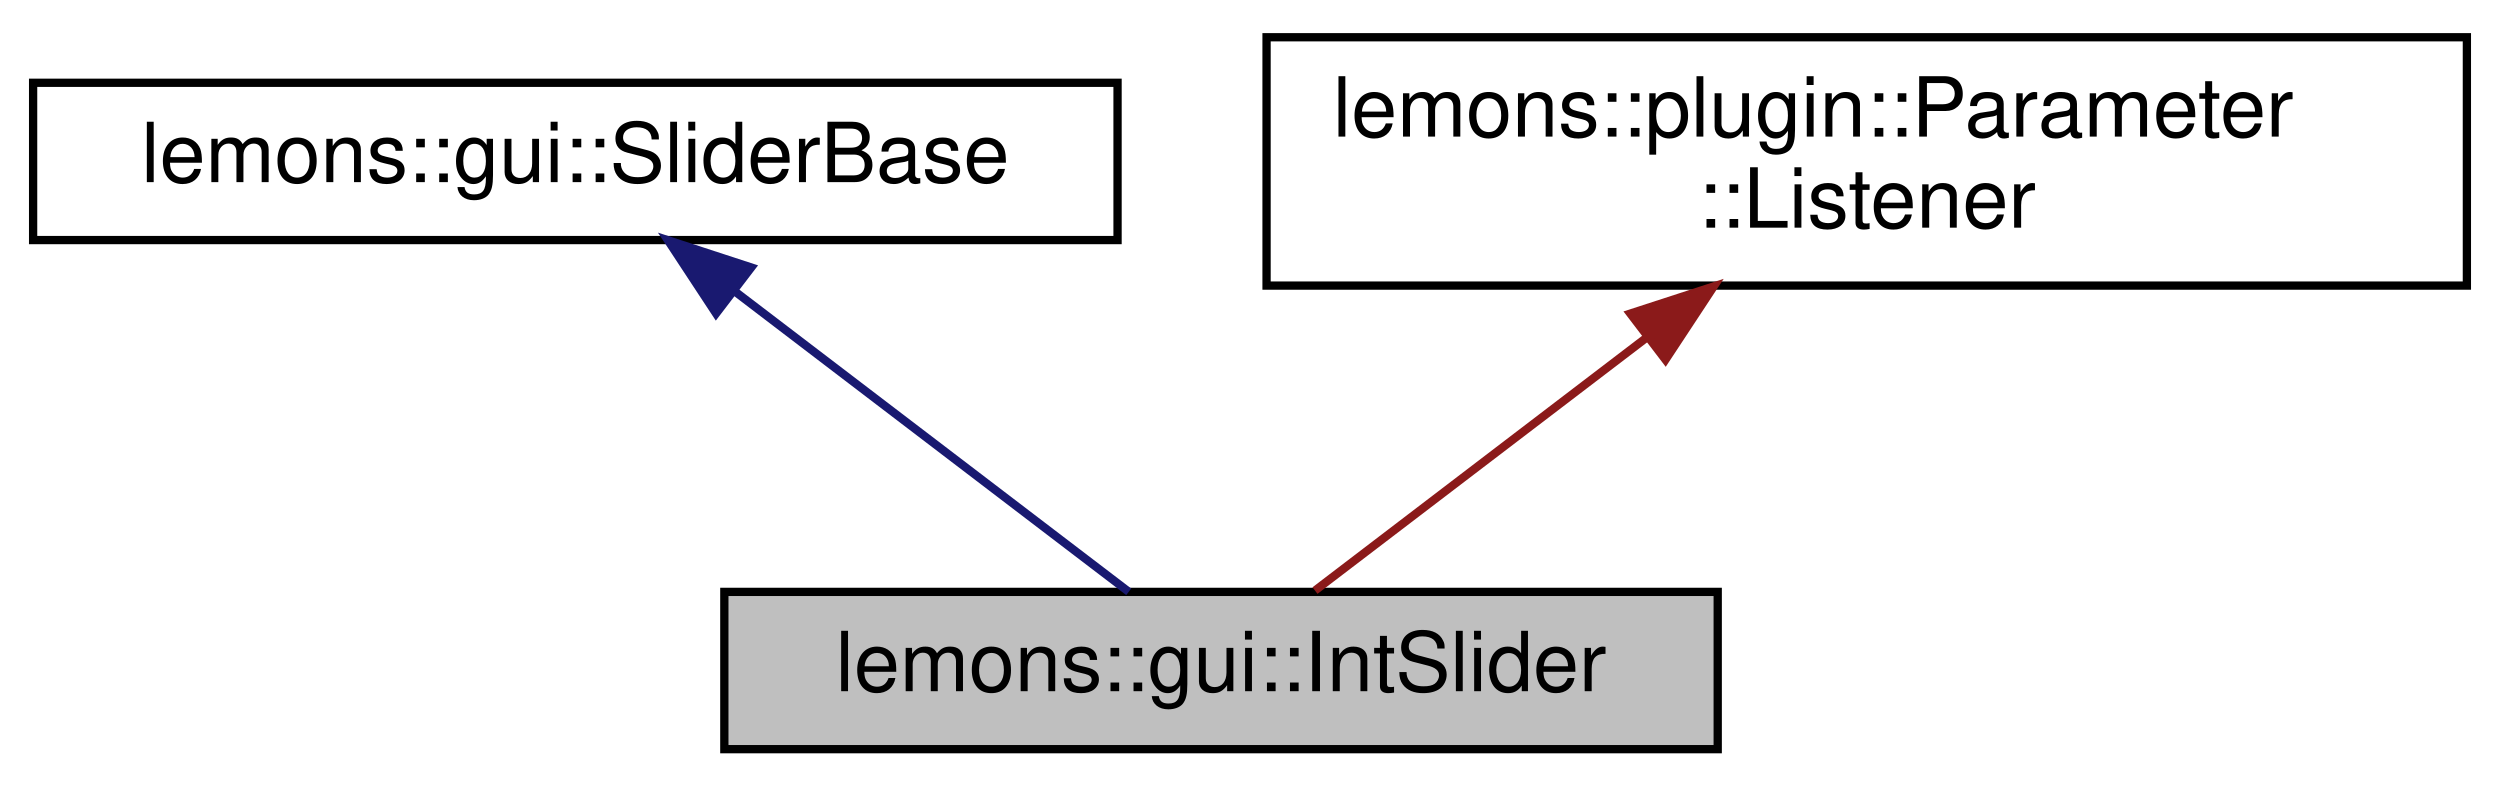
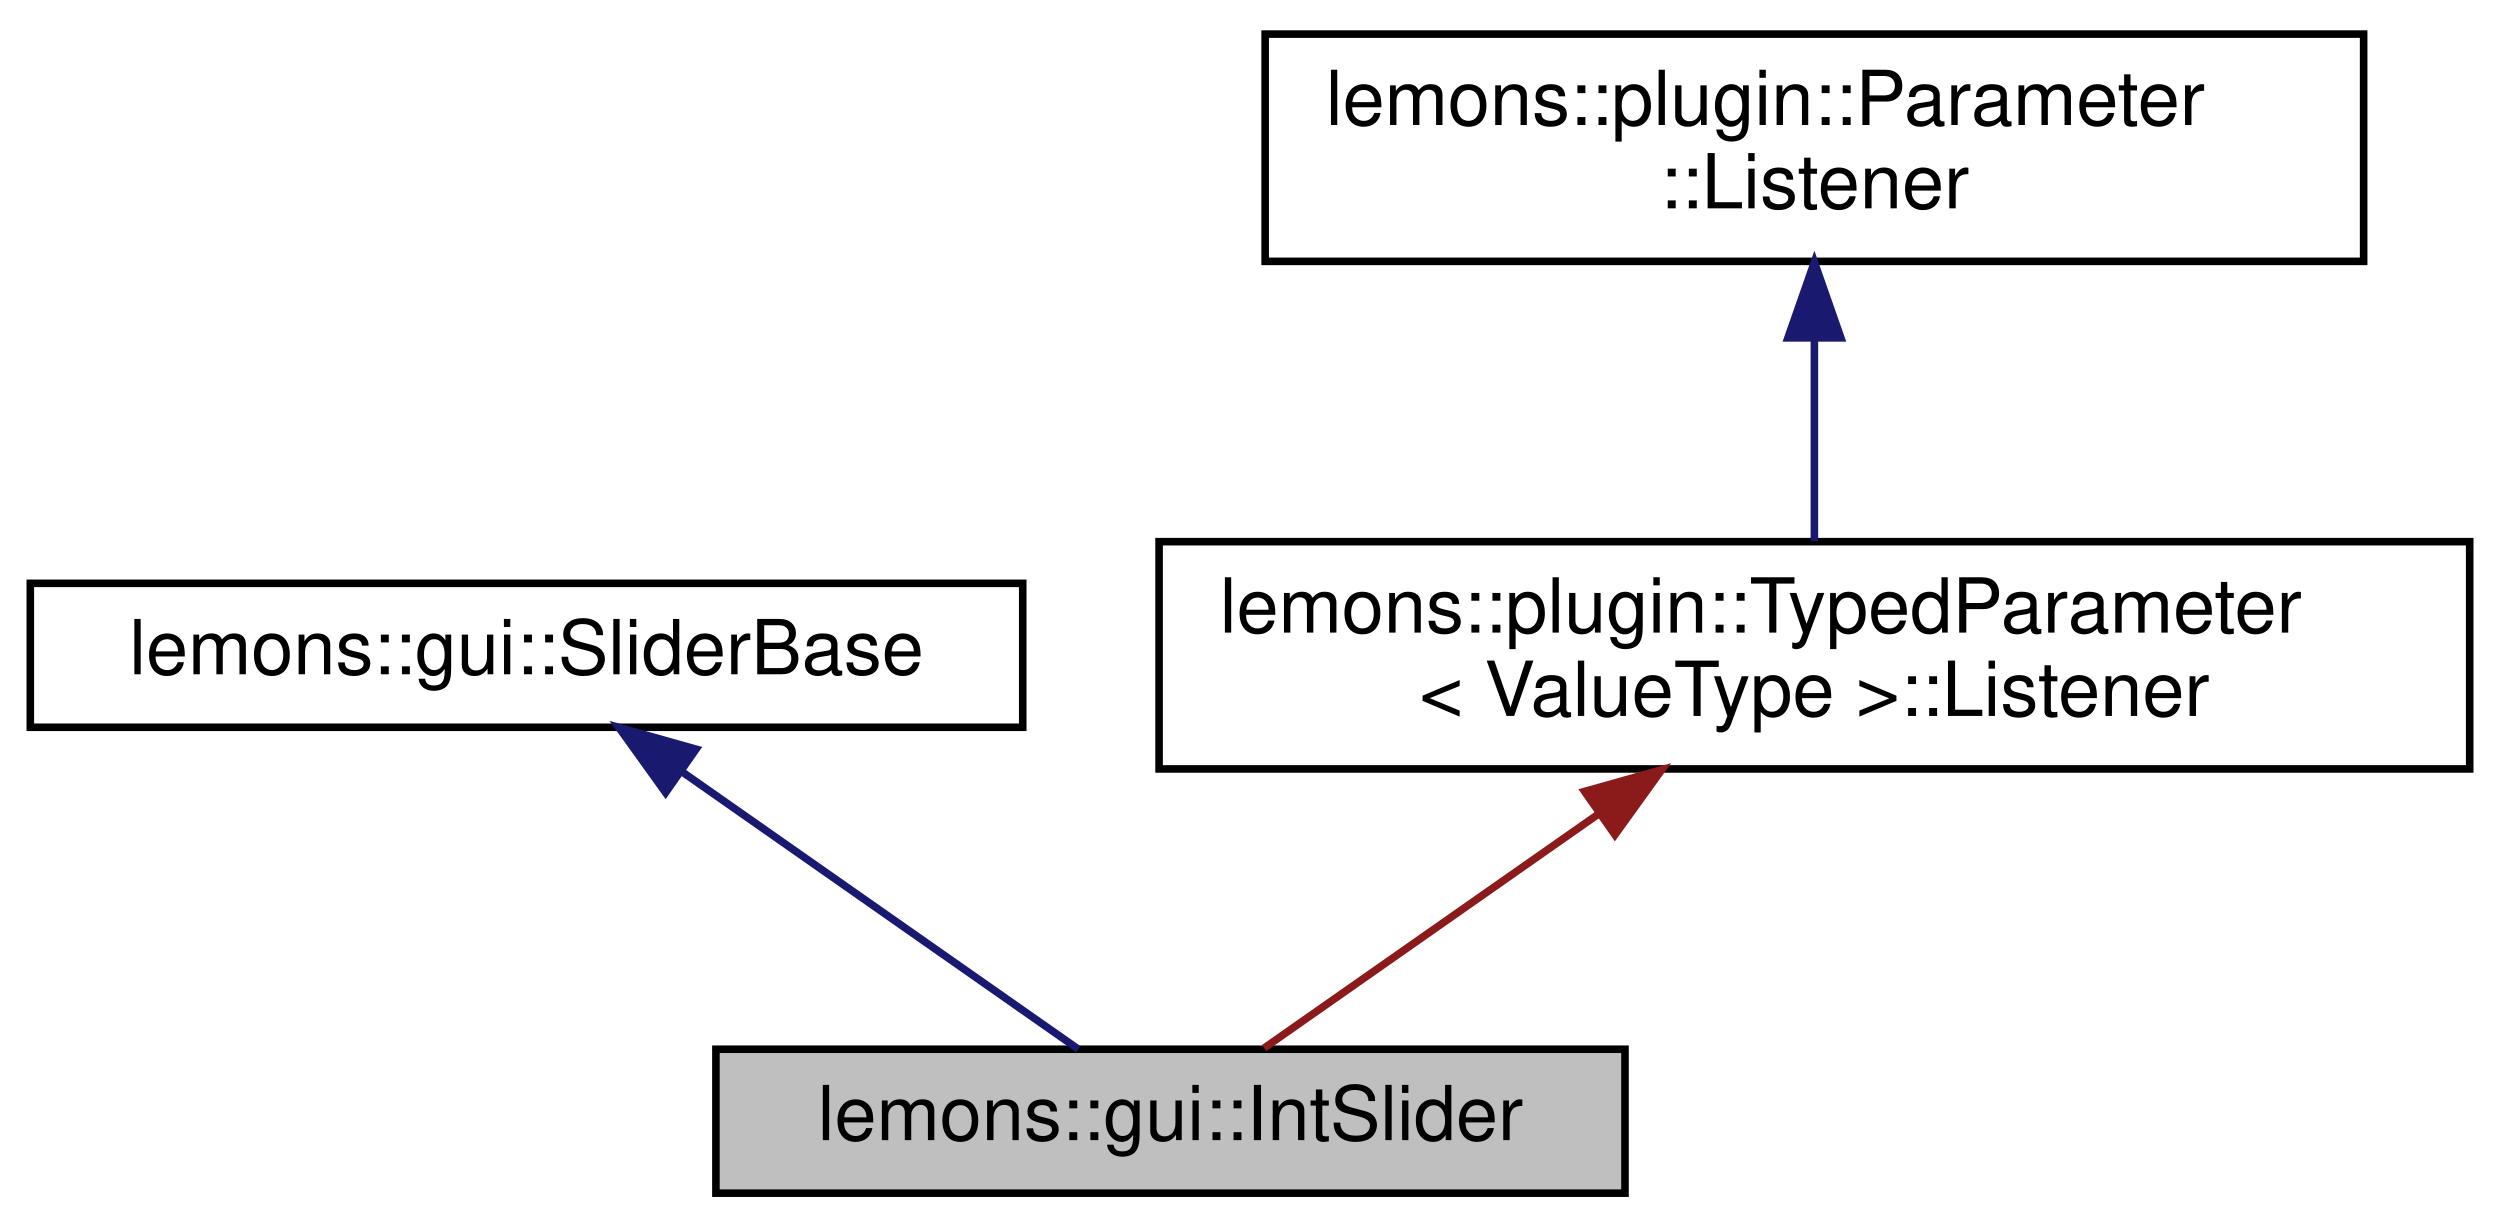
- <svg xmlns="http://www.w3.org/2000/svg" xmlns:xlink="http://www.w3.org/1999/xlink" width="302pt" height="95pt" viewBox="0.00 0.00 302.00 95.00">
-   <g id="graph0" class="graph" transform="scale(1 1) rotate(0) translate(4 91)">
+ <svg xmlns="http://www.w3.org/2000/svg" xmlns:xlink="http://www.w3.org/1999/xlink" width="330pt" height="162pt" viewBox="0.00 0.00 330.00 162.00">
+   <g id="graph0" class="graph" transform="scale(1 1) rotate(0) translate(4 158)">
    <g id="node1" class="node">
      <g id="a_node1">
        <a xlink:title="Plugin slider that attaches to an integer parameter.">
-           <polygon fill="#bfbfbf" stroke="black" points="83.5,-0.5 83.5,-19.5 203.5,-19.5 203.5,-0.5 83.5,-0.5" />
-           <text text-anchor="middle" x="143.5" y="-7.5" font-family="Helvetica,sans-Serif" font-size="10.00">lemons::gui::IntSlider</text>
+           <polygon fill="#bfbfbf" stroke="black" points="90.5,-0.5 90.5,-19.5 210.5,-19.5 210.5,-0.5 90.5,-0.5" />
+           <text text-anchor="middle" x="150.5" y="-7.5" font-family="Helvetica,sans-Serif" font-size="10.00">lemons::gui::IntSlider</text>
        </a>
      </g>
    </g>
    <g id="node2" class="node">
      <g id="a_node2">
        <a xlink:href="classlemons_1_1gui_1_1_slider_base.html" target="_top" xlink:title="Base class for plugin sliders that handles some logic common to both int and float parameter sliders.">
          <polygon fill="none" stroke="black" points="0,-62 0,-81 131,-81 131,-62 0,-62" />
          <text text-anchor="middle" x="65.5" y="-69" font-family="Helvetica,sans-Serif" font-size="10.00">lemons::gui::SliderBase</text>
        </a>
      </g>
    </g>
    <g id="edge1" class="edge">
-       <path fill="none" stroke="midnightblue" d="M84.78,-55.79C99.74,-44.38 119.96,-28.96 132.35,-19.51" />
-       <polygon fill="midnightblue" stroke="midnightblue" points="82.5,-53.13 76.68,-61.98 86.75,-58.69 82.5,-53.13" />
+       <path fill="none" stroke="midnightblue" d="M86.05,-56.11C102.4,-44.67 124.72,-29.05 138.34,-19.51" />
+       <polygon fill="midnightblue" stroke="midnightblue" points="83.86,-53.37 77.68,-61.98 87.88,-59.11 83.86,-53.37" />
    </g>
    <g id="node3" class="node">
      <g id="a_node3">
-         <a xlink:href="structlemons_1_1plugin_1_1_parameter_1_1_listener.html" target="_top" xlink:title="A Listener class that will be notified when aspects of a Parameter change.">
-           <polygon fill="none" stroke="black" points="149,-56.5 149,-86.5 294,-86.5 294,-56.5 149,-56.5" />
-           <text text-anchor="start" x="157" y="-74.5" font-family="Helvetica,sans-Serif" font-size="10.00">lemons::plugin::Parameter</text>
-           <text text-anchor="middle" x="221.5" y="-63.5" font-family="Helvetica,sans-Serif" font-size="10.00">::Listener</text>
+         <a xlink:href="structlemons_1_1plugin_1_1_typed_parameter_1_1_listener.html" target="_top" xlink:title="A class that will recieve updates when aspects of a TypedParameter change.">
+           <polygon fill="none" stroke="black" points="149,-56.5 149,-86.5 322,-86.5 322,-56.5 149,-56.5" />
+           <text text-anchor="start" x="157" y="-74.5" font-family="Helvetica,sans-Serif" font-size="10.00">lemons::plugin::TypedParameter</text>
+           <text text-anchor="middle" x="235.5" y="-63.5" font-family="Helvetica,sans-Serif" font-size="10.00">&lt; ValueType &gt;::Listener</text>
        </a>
      </g>
    </g>
    <g id="edge2" class="edge">
-       <path fill="none" stroke="#8b1a1a" d="M194.87,-50.19C181.22,-39.77 165.3,-27.63 154.85,-19.66" />
-       <polygon fill="#8b1a1a" stroke="#8b1a1a" points="192.94,-53.12 203.02,-56.4 197.19,-47.55 192.94,-53.12" />
+       <path fill="none" stroke="#8b1a1a" d="M206.9,-50.48C191.93,-40 174.37,-27.71 162.87,-19.66" />
+       <polygon fill="#8b1a1a" stroke="#8b1a1a" points="205.16,-53.53 215.36,-56.4 209.17,-47.8 205.16,-53.53" />
+     </g>
+     <g id="node4" class="node">
+       <g id="a_node4">
+         <a xlink:href="structlemons_1_1plugin_1_1_parameter_1_1_listener.html" target="_top" xlink:title="A Listener class that will be notified when aspects of a Parameter change.">
+           <polygon fill="none" stroke="black" points="163,-123.5 163,-153.5 308,-153.5 308,-123.5 163,-123.5" />
+           <text text-anchor="start" x="171" y="-141.5" font-family="Helvetica,sans-Serif" font-size="10.00">lemons::plugin::Parameter</text>
+           <text text-anchor="middle" x="235.5" y="-130.5" font-family="Helvetica,sans-Serif" font-size="10.00">::Listener</text>
+         </a>
+       </g>
+     </g>
+     <g id="edge3" class="edge">
+       <path fill="none" stroke="midnightblue" d="M235.5,-113.11C235.5,-104.15 235.5,-94.32 235.5,-86.58" />
+       <polygon fill="midnightblue" stroke="midnightblue" points="232,-113.4 235.5,-123.4 239,-113.4 232,-113.4" />
    </g>
  </g>
</svg>
